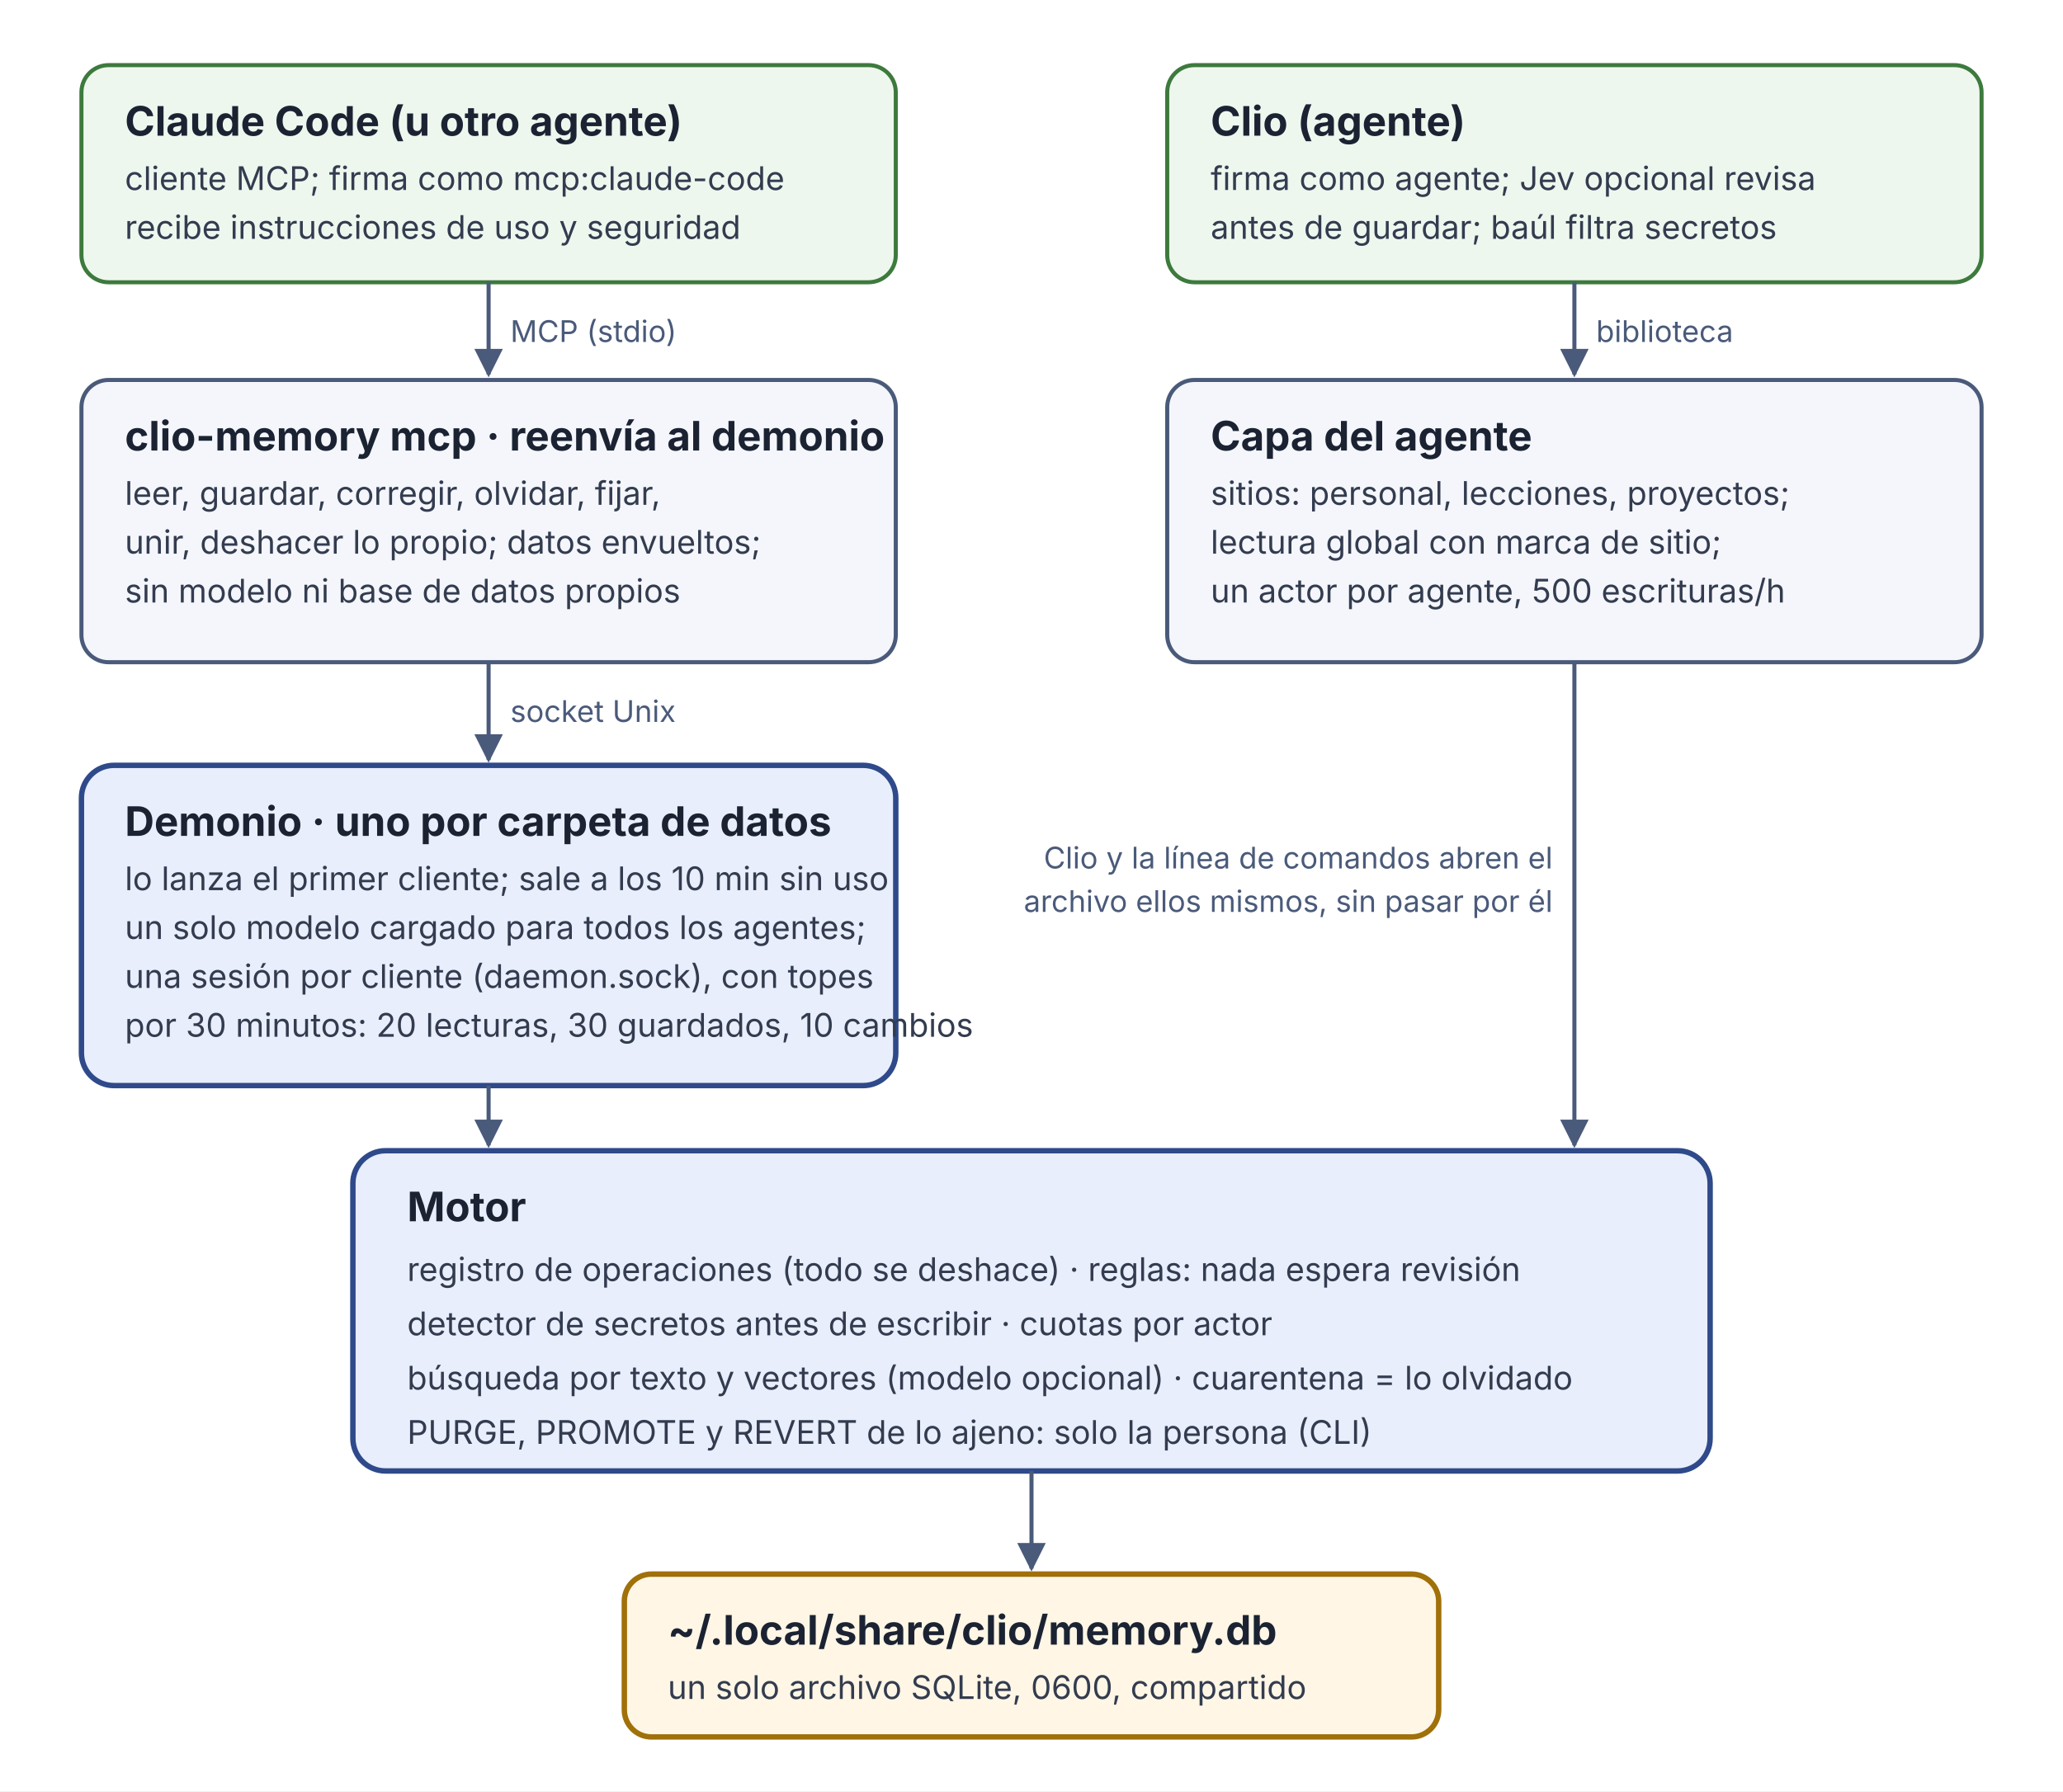
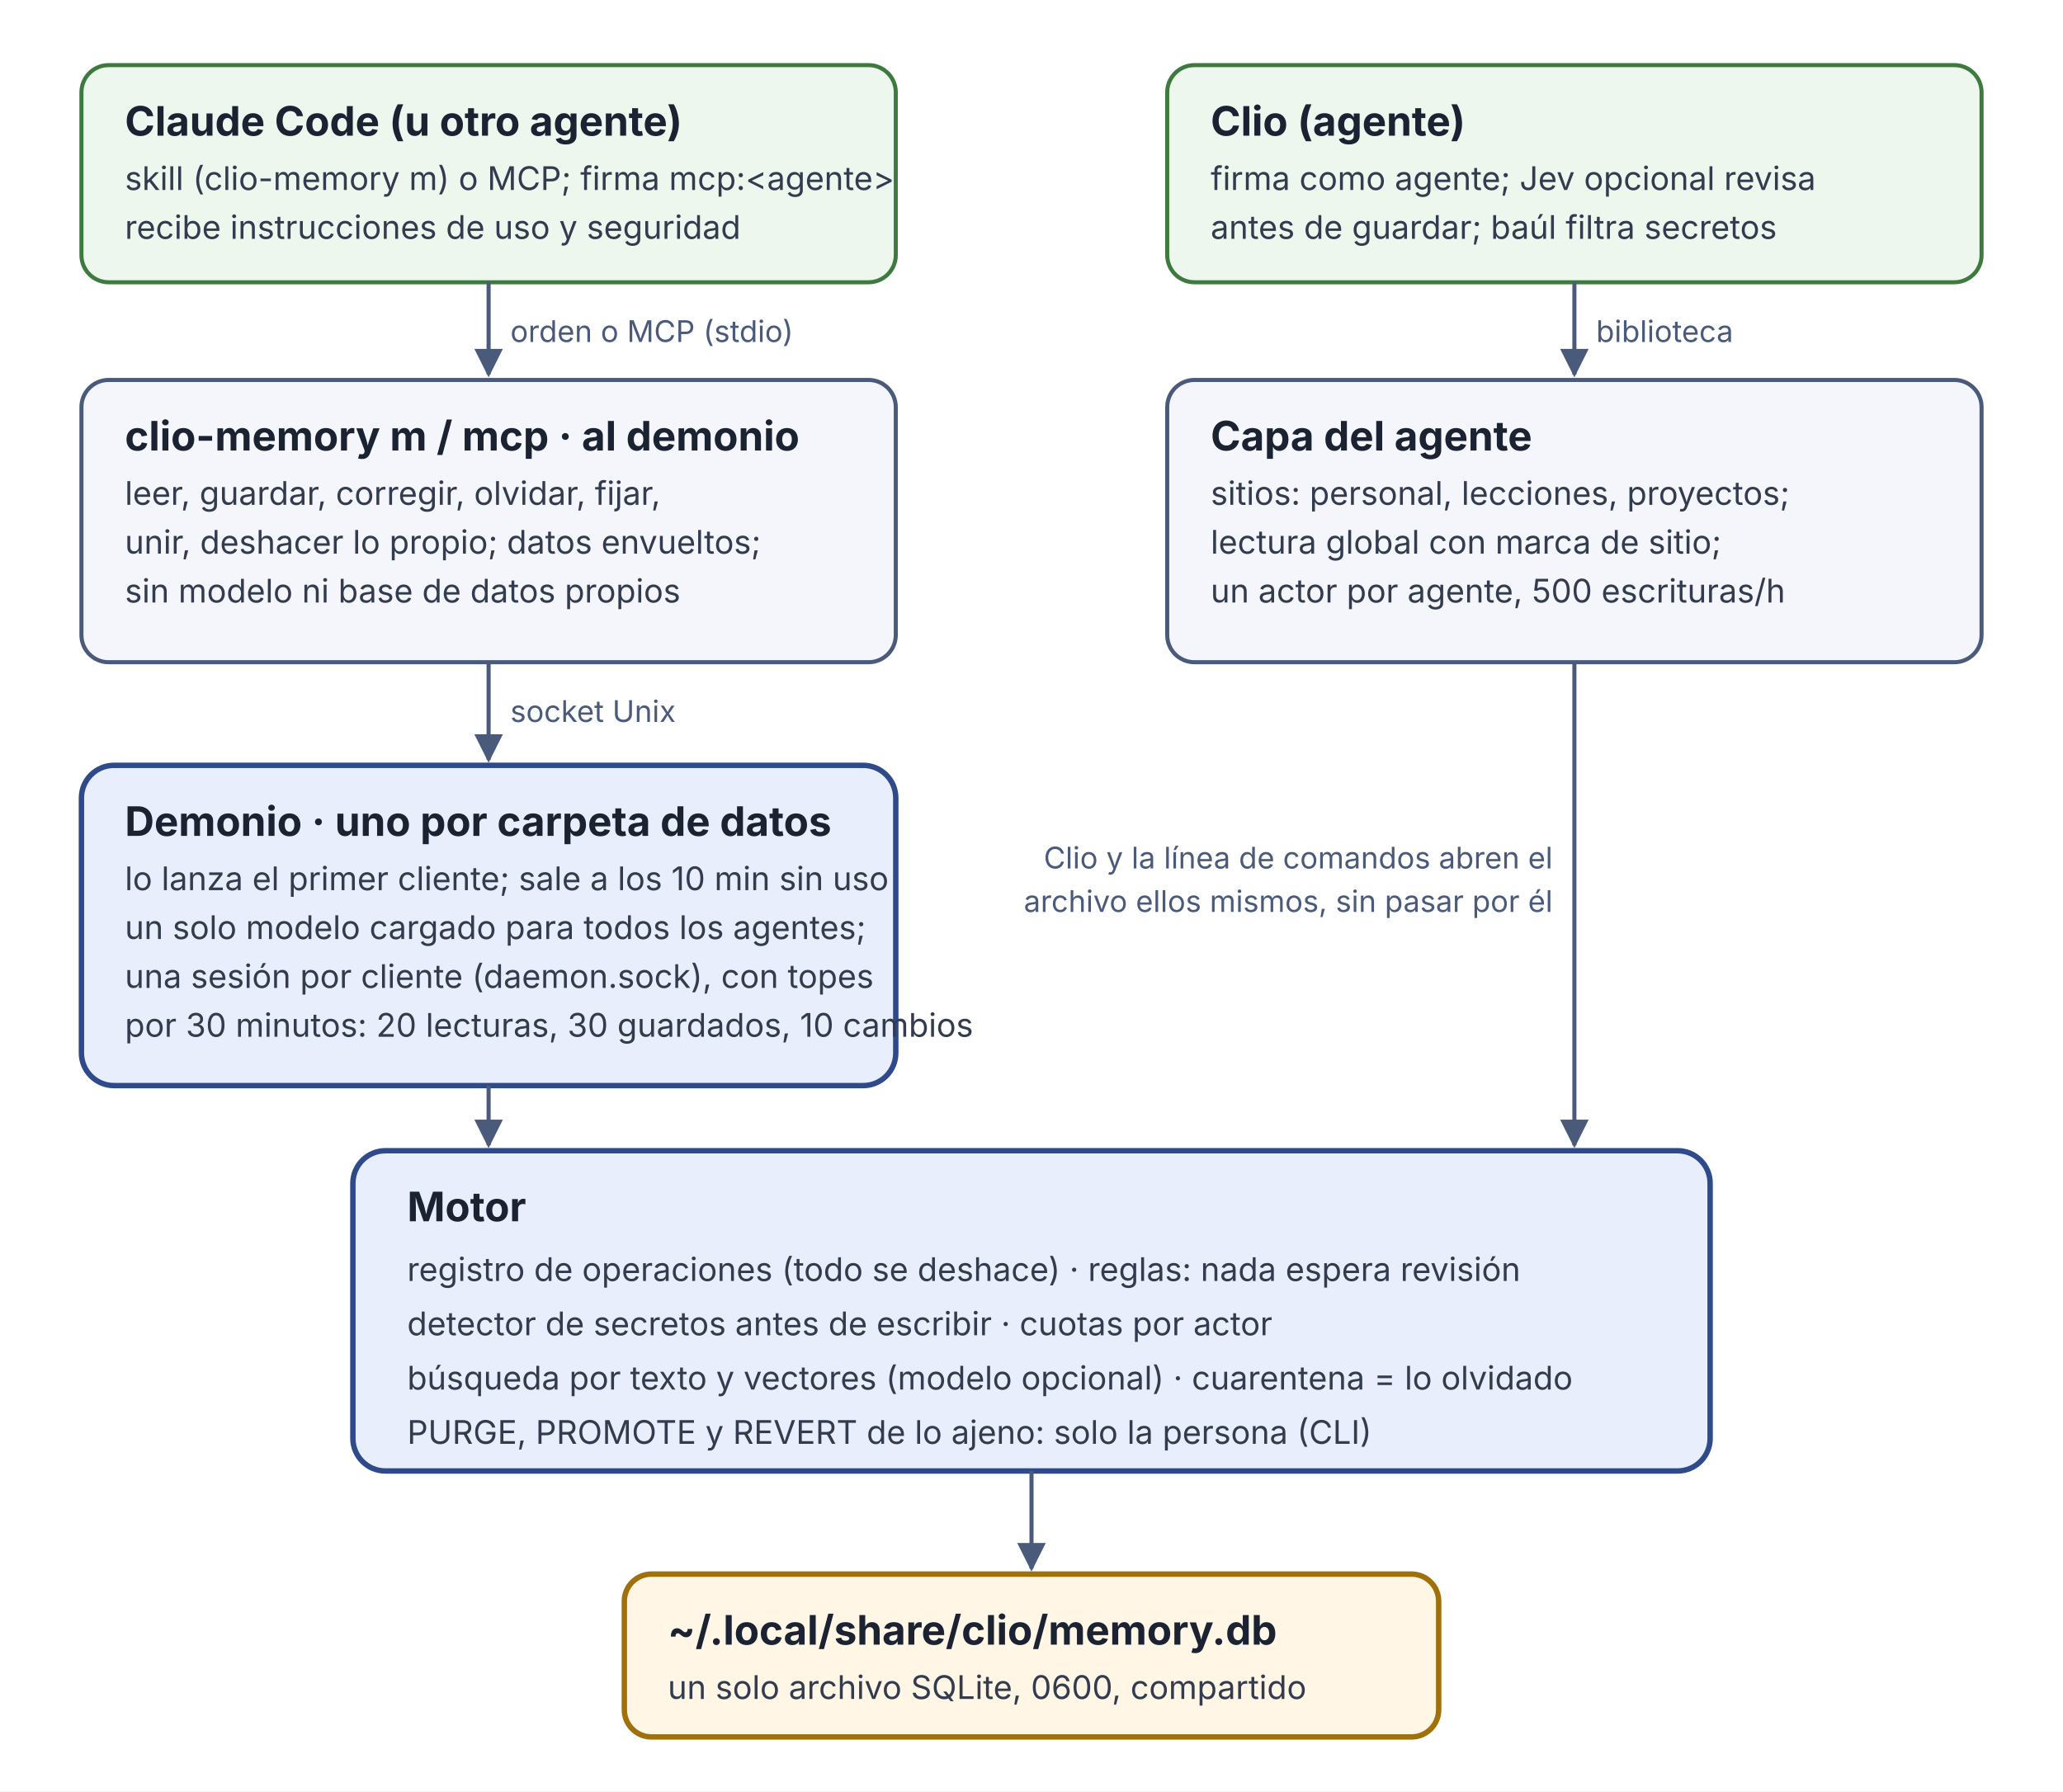
<svg xmlns="http://www.w3.org/2000/svg" viewBox="0 0 760 660" font-family="system-ui, -apple-system, Segoe UI, sans-serif" role="img" aria-labelledby="t d">
  <style>
    .bg { fill: #ffffff; }
    .box { fill: #f4f6fb; stroke: #4a5a7a; stroke-width: 1.5; }
    .core { fill: #e8eefb; stroke: #2f4a8a; stroke-width: 2; }
    .file { fill: #fff6e5; stroke: #a0700a; stroke-width: 2; }
    .ext { fill: #eef7ee; stroke: #3d7a3d; stroke-width: 1.5; }
    .h { font-size: 15px; font-weight: 700; fill: #1b2333; }
    .s { font-size: 12px; fill: #333c4f; }
    .ln { stroke: #4a5a7a; stroke-width: 1.5; fill: none; }
    .lab { font-size: 11px; fill: #4a5a7a; }
    @media (prefers-color-scheme: dark) {
      .bg { fill: #14171f; }
      .box { fill: #1d2230; stroke: #8fa0c8; }
      .core { fill: #1d2840; stroke: #9db4ee; }
      .file { fill: #2e2614; stroke: #e0b04a; }
      .ext { fill: #1b2a1d; stroke: #7cc27c; }
      .h { fill: #eef1f8; }
      .s { fill: #c8cfdd; }
      .ln { stroke: #8fa0c8; }
      .lab { fill: #8fa0c8; }
    }
  </style>
  <defs>
    <marker id="a" viewBox="0 0 10 10" refX="9" refY="5" markerWidth="7" markerHeight="7" orient="auto-start-reverse">
      <path d="M0 0 L10 5 L0 10 z" fill="#4a5a7a" />
    </marker>
  </defs>
  <rect class="bg" width="760" height="660" />
  <rect class="ext" x="30" y="24" width="300" height="80" rx="10" />
  <text class="h" x="46" y="50">Claude Code (u otro agente)</text>
-   <text class="s" x="46" y="70">cliente MCP; firma como mcp:claude-code</text>
+   <text class="s" x="46" y="70">skill (clio-memory m) o MCP; firma mcp:&lt;agente&gt;</text>
  <text class="s" x="46" y="88">recibe instrucciones de uso y seguridad</text>
  <rect class="ext" x="430" y="24" width="300" height="80" rx="10" />
  <text class="h" x="446" y="50">Clio (agente)</text>
  <text class="s" x="446" y="70">firma como agente; Jev opcional revisa</text>
  <text class="s" x="446" y="88">antes de guardar; baúl filtra secretos</text>
  <rect class="box" x="30" y="140" width="300" height="104" rx="10" />
-   <text class="h" x="46" y="166">clio-memory mcp · reenvía al demonio</text>
+   <text class="h" x="46" y="166">clio-memory m / mcp · al demonio</text>
  <text class="s" x="46" y="186">leer, guardar, corregir, olvidar, fijar,</text>
  <text class="s" x="46" y="204">unir, deshacer lo propio; datos envueltos;</text>
  <text class="s" x="46" y="222">sin modelo ni base de datos propios</text>
  <rect class="box" x="430" y="140" width="300" height="104" rx="10" />
  <text class="h" x="446" y="166">Capa del agente</text>
  <text class="s" x="446" y="186">sitios: personal, lecciones, proyectos;</text>
  <text class="s" x="446" y="204">lectura global con marca de sitio;</text>
  <text class="s" x="446" y="222">un actor por agente, 500 escrituras/h</text>
  <rect class="core" x="30" y="282" width="300" height="118" rx="12" />
  <text class="h" x="46" y="308">Demonio · uno por carpeta de datos</text>
  <text class="s" x="46" y="328">lo lanza el primer cliente; sale a los 10 min sin uso</text>
  <text class="s" x="46" y="346">un solo modelo cargado para todos los agentes;</text>
  <text class="s" x="46" y="364">una sesión por cliente (daemon.sock), con topes</text>
  <text class="s" x="46" y="382">por 30 minutos: 20 lecturas, 30 guardados, 10 cambios</text>
  <text class="lab" x="572" y="320" text-anchor="end">Clio y la línea de comandos abren el</text>
  <text class="lab" x="572" y="336" text-anchor="end">archivo ellos mismos, sin pasar por él</text>
  <rect class="core" x="130" y="424" width="500" height="118" rx="12" />
  <text class="h" x="150" y="450">Motor</text>
  <text class="s" x="150" y="472">registro de operaciones (todo se deshace) · reglas: nada espera revisión</text>
  <text class="s" x="150" y="492">detector de secretos antes de escribir · cuotas por actor</text>
  <text class="s" x="150" y="512">búsqueda por texto y vectores (modelo opcional) · cuarentena = lo olvidado</text>
  <text class="s" x="150" y="532">PURGE, PROMOTE y REVERT de lo ajeno: solo la persona (CLI)</text>
  <rect class="file" x="230" y="580" width="300" height="60" rx="10" />
  <text class="h" x="246" y="606">~/.local/share/clio/memory.db</text>
  <text class="s" x="246" y="626">un solo archivo SQLite, 0600, compartido</text>
  <path class="ln" d="M180 104 V138" marker-end="url(#a)" />
-   <text class="lab" x="188" y="126">MCP (stdio)</text>
+   <text class="lab" x="188" y="126">orden o MCP (stdio)</text>
  <path class="ln" d="M580 104 V138" marker-end="url(#a)" />
  <text class="lab" x="588" y="126">biblioteca</text>
  <path class="ln" d="M180 244 V280" marker-end="url(#a)" />
  <text class="lab" x="188" y="266">socket Unix</text>
  <path class="ln" d="M180 400 V422" marker-end="url(#a)" />
  <path class="ln" d="M580 244 V422" marker-end="url(#a)" />
  <path class="ln" d="M380 542 V578" marker-end="url(#a)" />
</svg>
